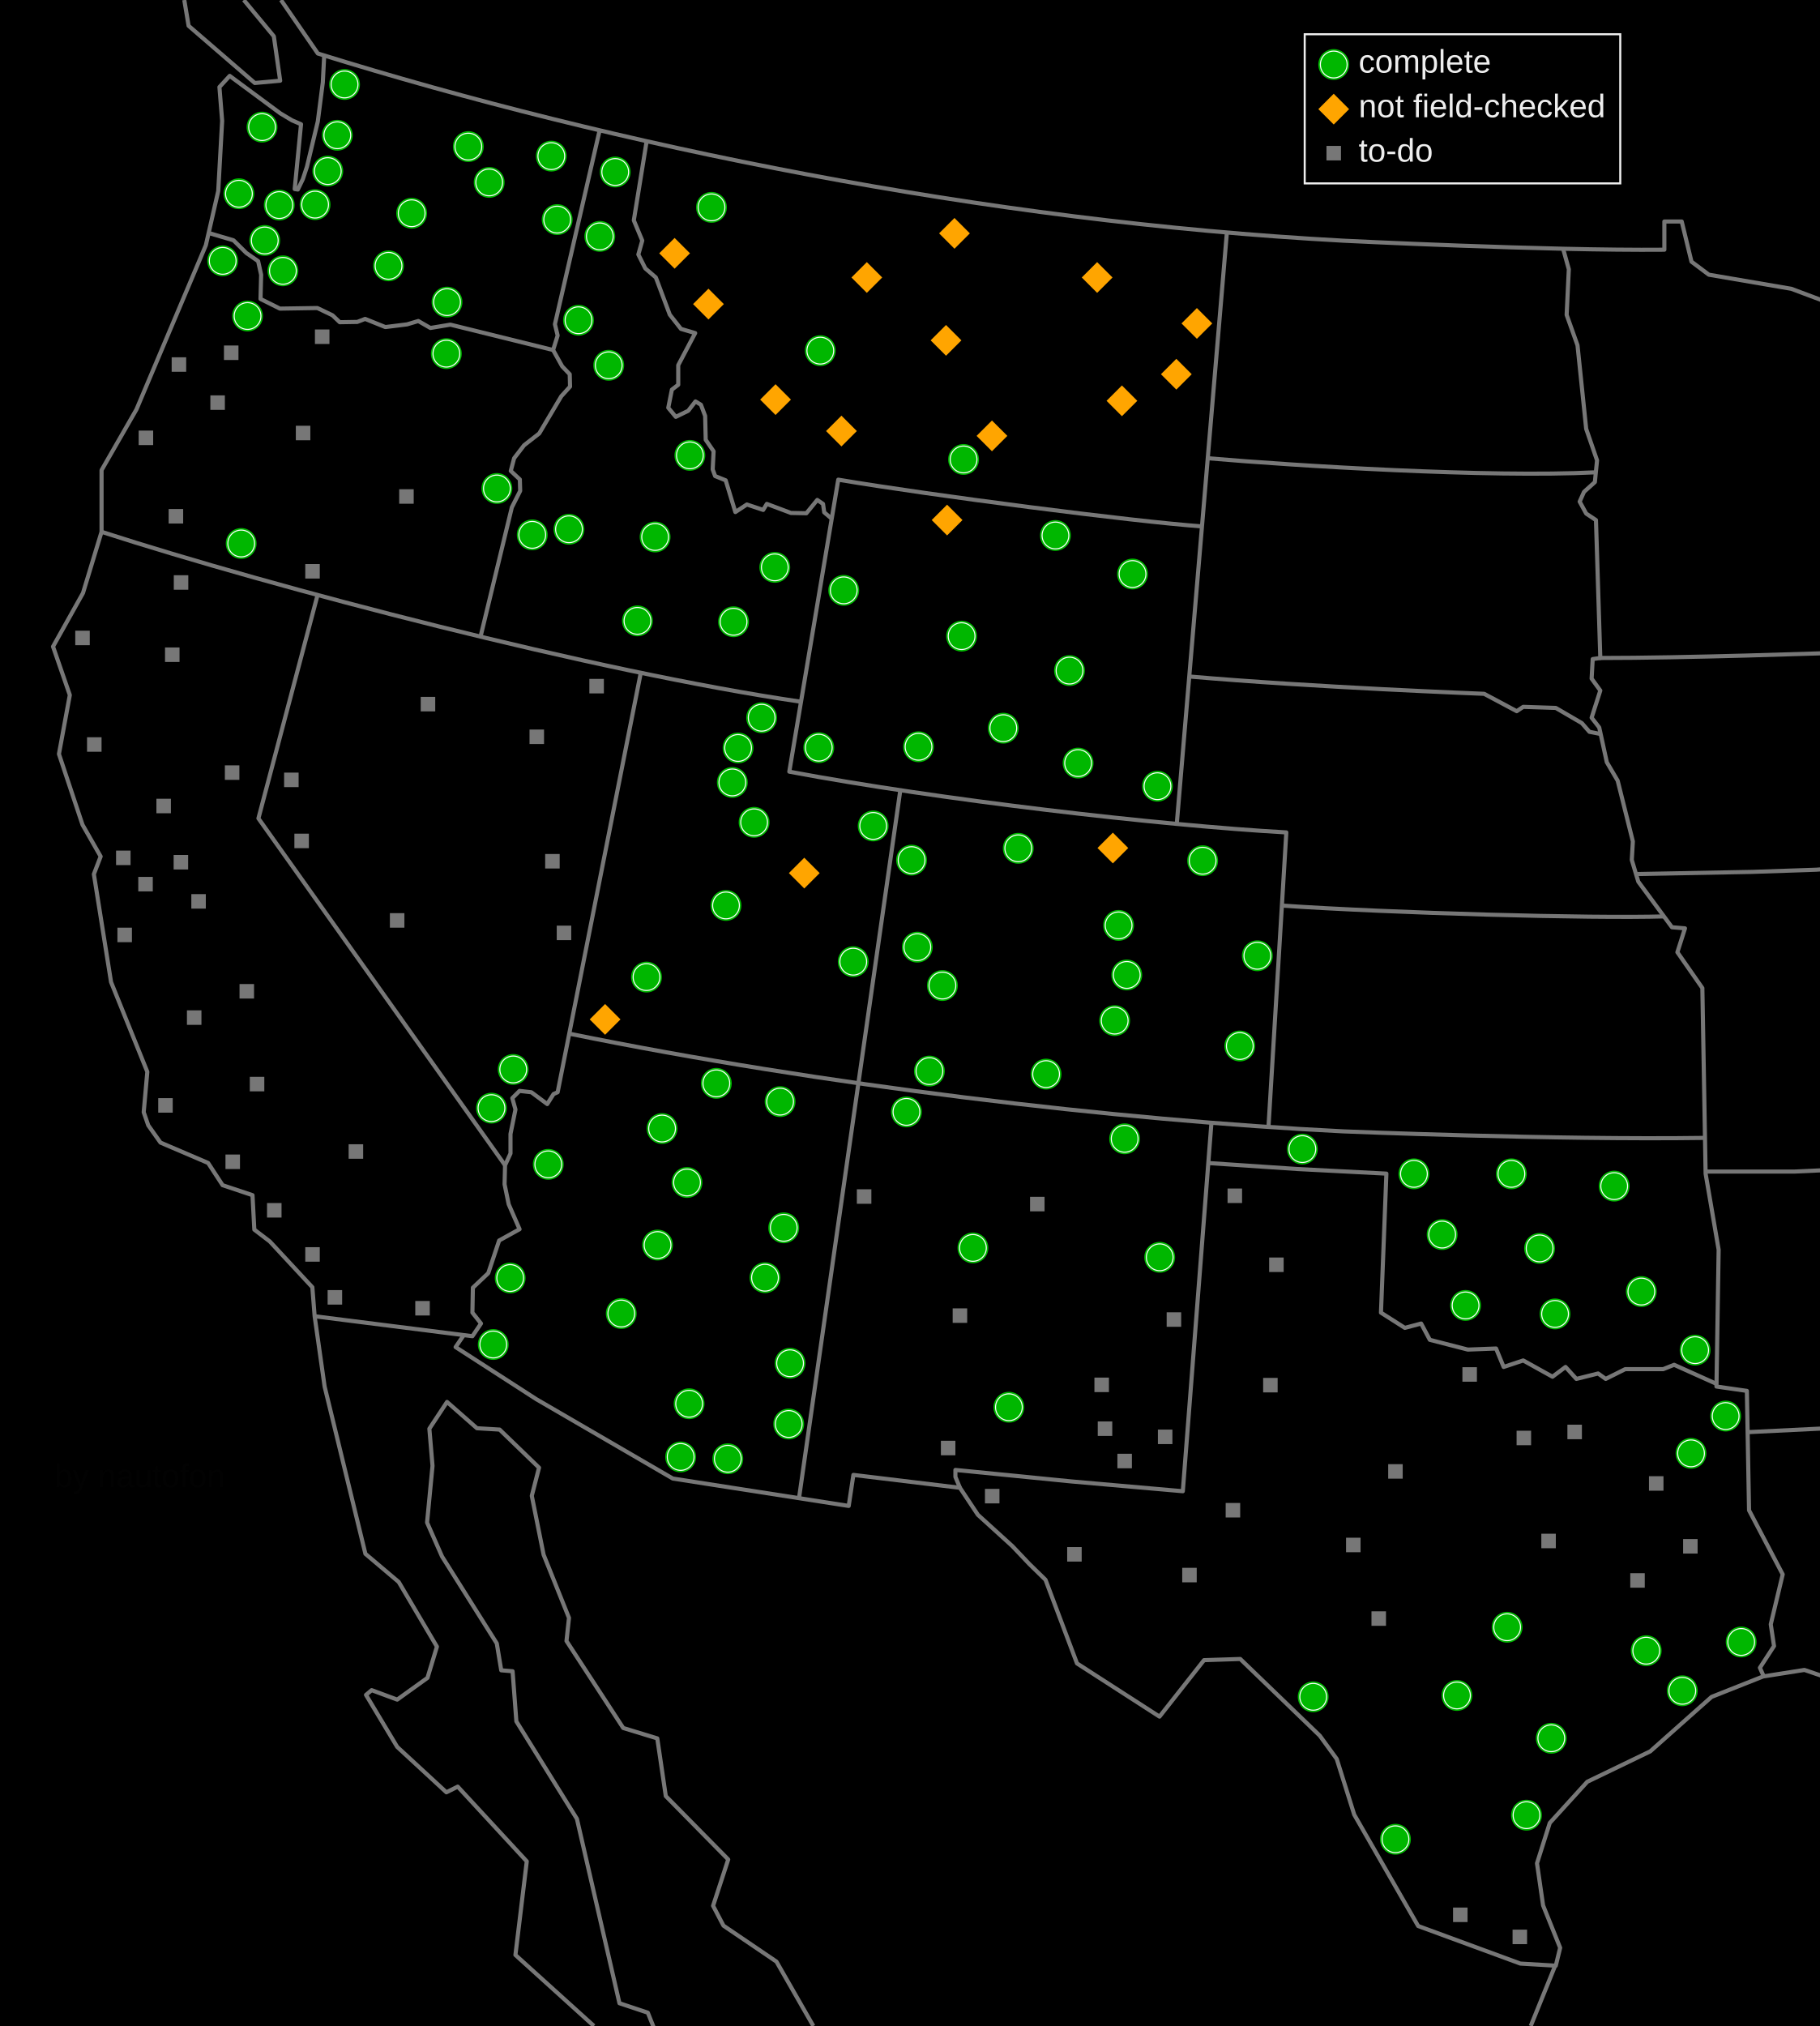
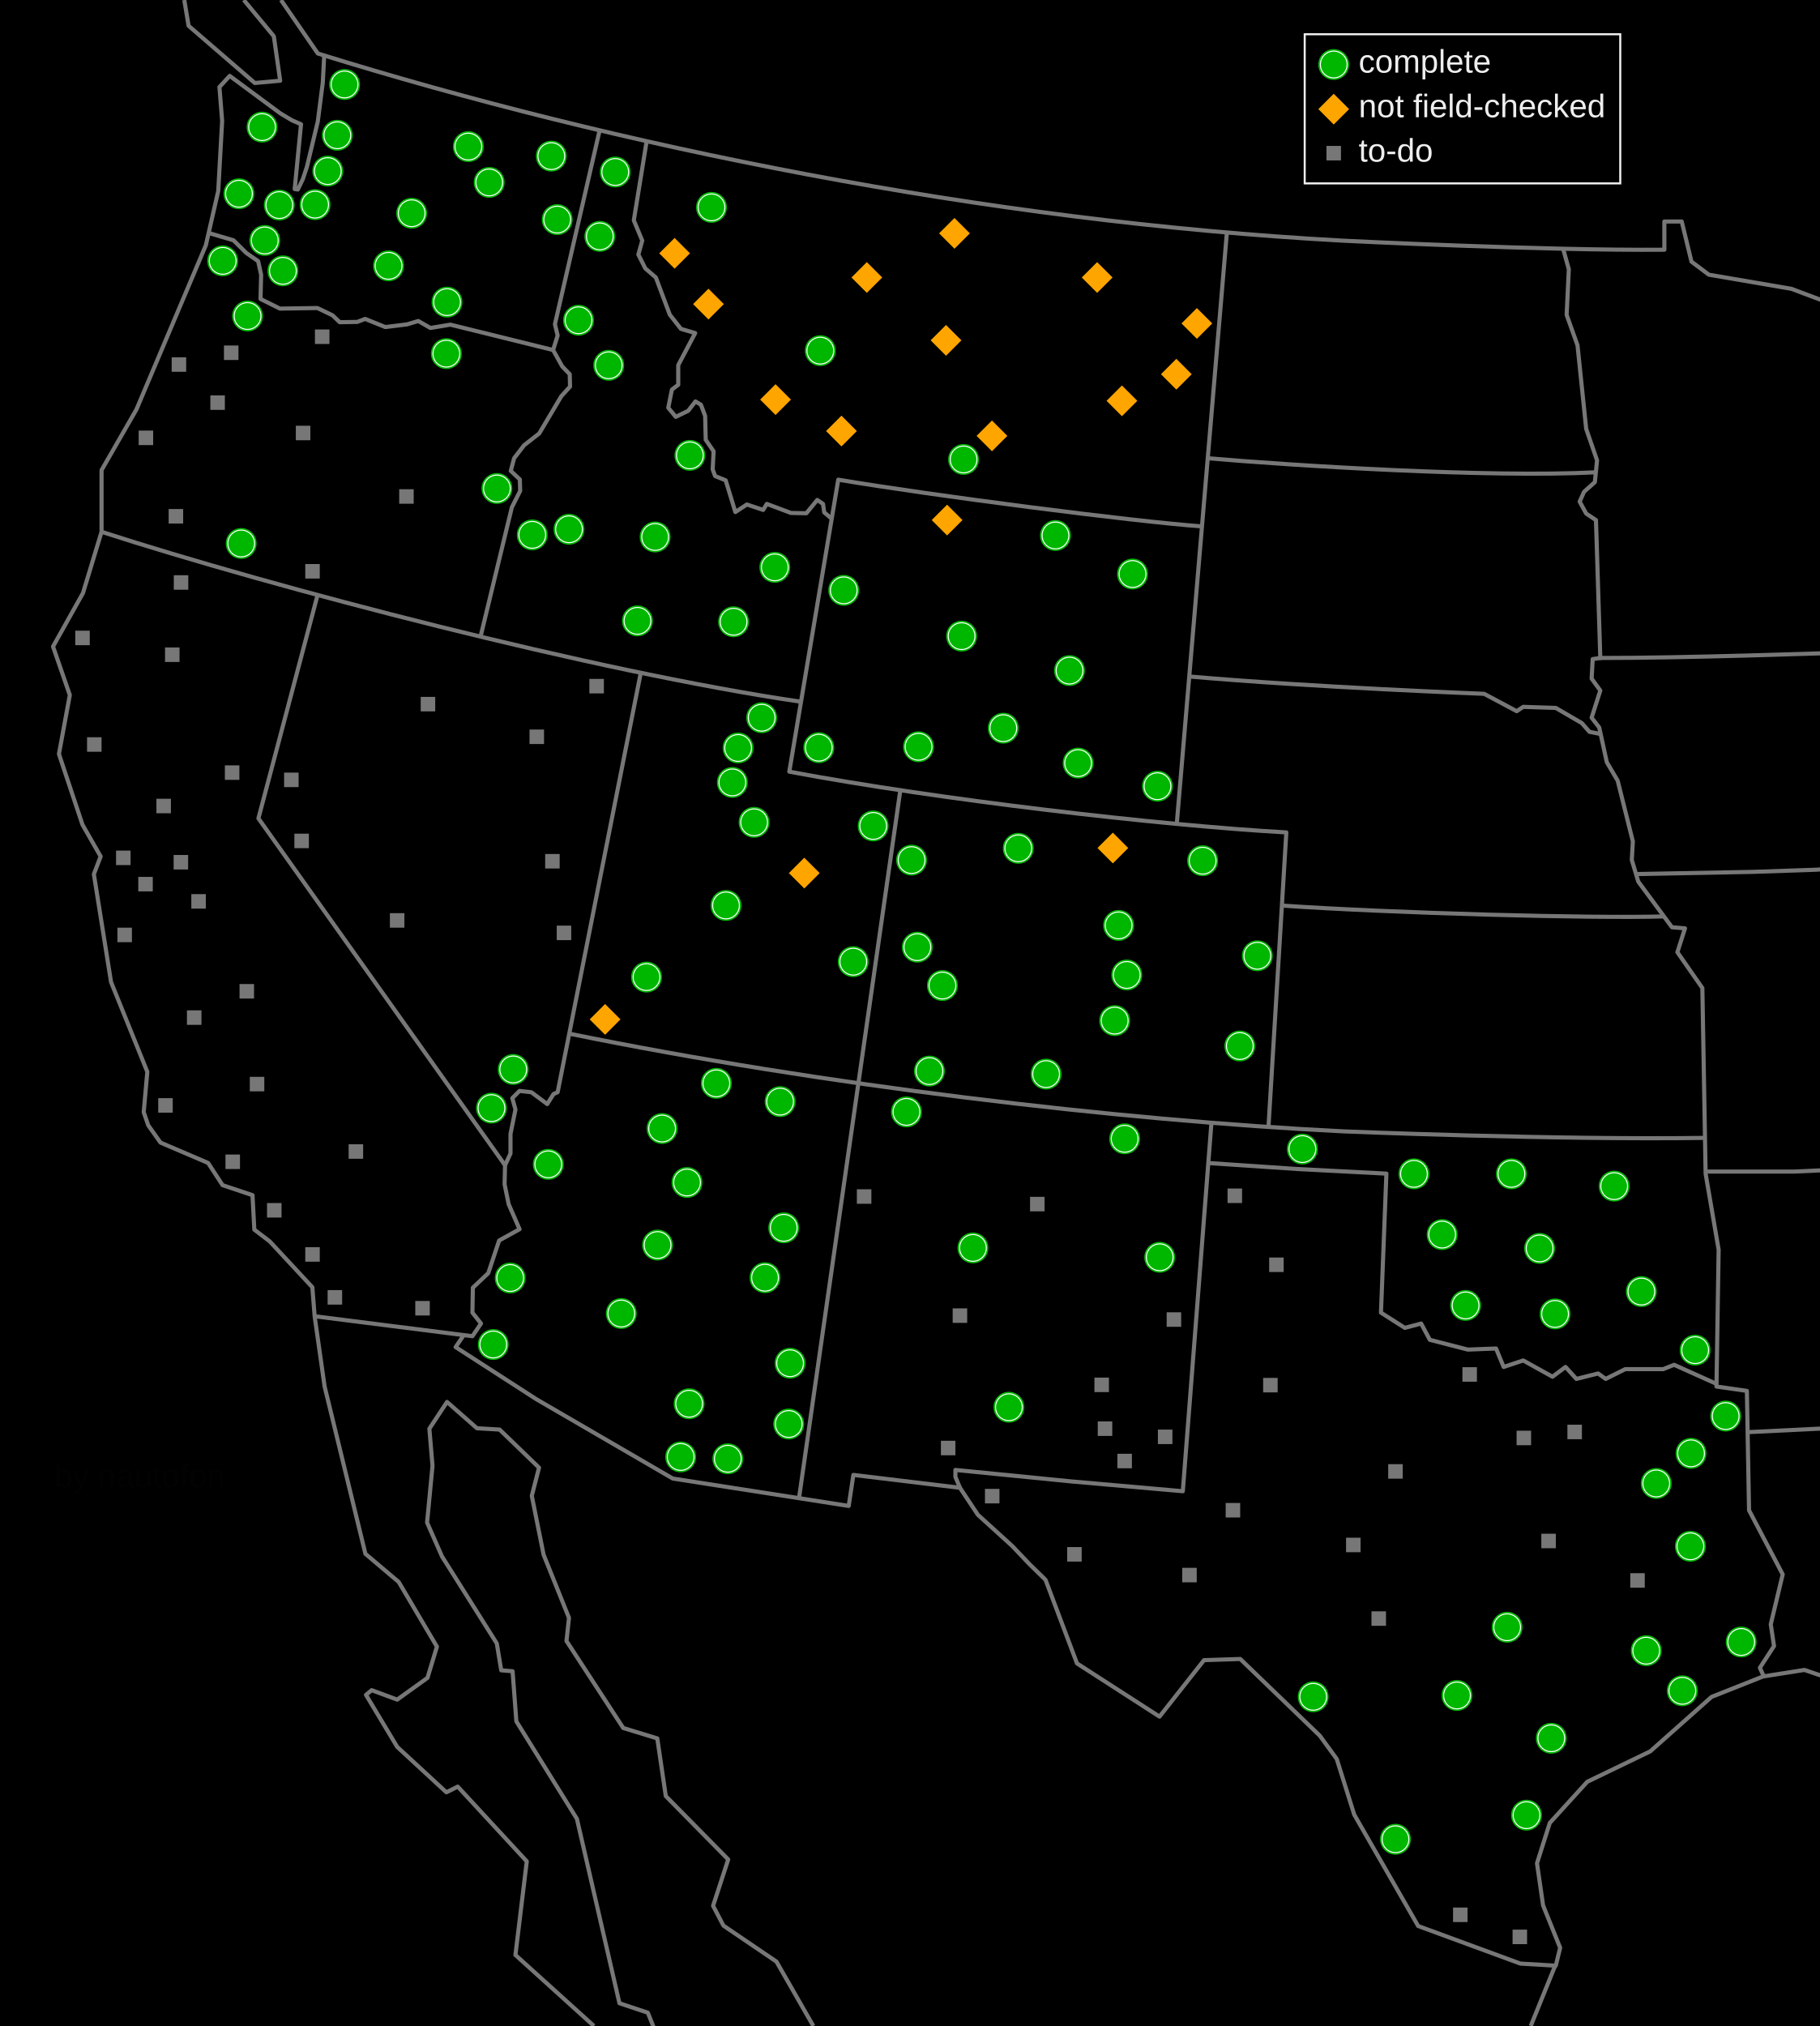
<svg xmlns="http://www.w3.org/2000/svg" xmlns:xlink="http://www.w3.org/1999/xlink" version="1.1" x="0px" y="0px" width="501.68px" height="558.55px" viewBox="0 0 501.68 558.55" xml:space="preserve">
  <symbol id="all" viewBox="-4.25 -4.25 8.5 8.5">
    <path style="fill:#00B700;" d="M4.25,0c0-2.35-1.9-4.25-4.25-4.25c-2.35,0-4.25,1.9-4.25,4.25S-2.35,4.25,0,4.25C2.35,4.25,4.25,2.35,4.25,0z" />
    <path style="fill:none;stroke:#FFFFFF;stroke-width:0.283;stroke-miterlimit:10;" d="M3.69,0c0-2.04-1.65-3.69-3.69-3.69S-3.68-2.04-3.68,0S-2.04,3.69,0,3.69S3.69,2.04,3.69,0z" />
  </symbol>
  <symbol id="cleanup" viewBox="-4.25 -4.25 8.5 8.5">
    <rect x="-3" y="-3" width="6" height="6" transform="rotate(45)" style="fill:orange" />
  </symbol>
  <symbol id="open" viewBox="-4.25 -4.25 8.5 8.5">
    <rect x="-2" y="-2" width="4" height="4" style="fill:#777" />
  </symbol>
  <symbol id="TODO" viewBox="-4.25 -4.25 8.5 8.5">
    <rect x="-2" y="-2" width="4" height="4" style="fill:red" />
  </symbol>
  <g id="map">
    <rect width="597.74" height="558.55" />
    <text id="made_by_nautofon" transform="matrix(1 0 0 1 15.00 410.00)" style="font-family:'ArialMT','Arial',sans-serif;fill:#020202;font-size:9px;">by nautofon</text>
    <path style="fill:none;stroke:#777777;stroke-width:1.134;stroke-linejoin:round;stroke-miterlimit:10;" d="M77.47,0l10.16,14.75c81.55,25.39,184,46.31,282.83,51.61 0 0 55.799 2.787 88.427 2.487v-7.783h4.789l2.694 11.076 4.789 3.592 22.75 3.891 14.368 5.388 10.178-2.993 17.362 4.49-13.47 7.184-18.858 18.559 0.299 2.395" />
    <line style="fill:none;stroke:#777777;stroke-width:1.134;stroke-linejoin:round;stroke-miterlimit:10;" x1="338.27" y1="64.1" x2="324.45" y2="227.16" />
    <polyline style="fill:none;stroke:#777777;stroke-width:1.134;stroke-linejoin:round;stroke-miterlimit:10;" points="87.56,164.04 71.25,225.62 139.25,321.25" />
    <polyline style="fill:none;stroke:#777777;stroke-width:1.134;stroke-linejoin:round;stroke-miterlimit:10;" points="176.67,185.49 153.75,301.12 152.62,301.62 150.88,304.38 146.5,301.12 143.25,300.75 141.25,302.75 142.12,305.88 140.75,312.62 140.75,318 139.25,321.25 139.12,326.5 140.25,332 143.25,338.88 137.62,342 134.62,351 130.38,355 130.25,361.88 132.62,364.88 130.25,368.38 86.75,362.88" />
    <polyline style="fill:none;stroke:#777777;stroke-width:1.134;stroke-linejoin:round;stroke-miterlimit:10;" points="50.81,0 52,7.12 70.25,22.88 77.25,22.25 75.5,10 67.22,0" />
    <path style="fill:none;stroke:#777777;stroke-width:1.134;stroke-linejoin:round;stroke-miterlimit:10;" d="m89.39 15.3-0.39 7.45-1.38 10.75-3 12.5-1.12 3.38-1.38 2.87-0.87-0.13 1.75-17.87-2.5-1.08-3.21-1.92-13.96-10.33-2.83 3.08 0.75 9.33-1.08 19.34-3.42 14.95-19.13 45.26-9.62 16.74v17l-5.12 16.88-8.26 14.75 4.63 13.37-3 16.26 6.5 19.5 5 8.74-1.87 4.88 4.74 29.75 10 24.75-1 11.12 1.26 3.63 3.37 4.75 13.13 5.62 4 6.13 8.24 2.75 0.5 9.5 4.26 3.25 11.74 12.63 0.63 8 2.75 19.37 11.25 46.13 9.177 7.754 10.54 17.833-2.607 8.605-8.344 5.997-7.04-2.607-1.565 1.304 8.605 14.341 13.559 12.516 3.129-1.565 19.035 20.599-3.129 25.814 21.642 19.574" />
    <path style="fill:none;stroke:#777777;stroke-width:1.134;stroke-linejoin:round;stroke-miterlimit:10;" d="m180.18 558.79-1.565-3.911-7.822-2.607-11.734-50.846-16.688-26.857-1.043-13.82-3.129-0.261-1.228-7.413-15.09-23.953-4.13-9.37 1.5-15.63-0.87-10.24 4.87-7.38 8.25 7.25 6.25 0.37 10.87 10.5-2 7.76 3.26 16.24 6.997 17.413-0.687 6.37 15.645 23.989 9.387 2.868 2.347 15.906 17.21 17.47-4.172 12.777 2.868 5.476 14.602 9.909 10.169 17.749" />
    <path style="fill:none;stroke:#777777;stroke-width:1.134;stroke-linejoin:round;stroke-miterlimit:10;" d="m127.87 368.07-2.25 3.31 22.26 14.37 37.62 21.87 48.5 7.55 1.29-8.55 29.38 3.55 4.95 7.45 9.5 8.63 4.68 4.93 4.464 4.358 8.681 23.049 22.75 14.668 12.273-15.566 9.989-0.323 21.93 21.149 4.666 6.405 4.83 15.362 17.624 30.7 28.183 10.36 9.765 0.577 1.202-4.926-4.701-11.674-1.683-11.626 3.523-11.123 10.338-11.353 17.362-8.382 16.902-15.012 14.229-5.642 11.375-1.796 13.171 4.49 14.967-3.592 14.368 10.477 12.872-0.299 6.585-4.191 6.885 2.395 2.694-2.993-3.891-3.592-0.299-8.082-2.993-5.388 6.885-4.191 13.47-2.395 15.53 0.898" />
    <line style="fill:none;stroke:#777777;stroke-width:1.134;stroke-linejoin:round;stroke-miterlimit:10;" x1="248.23" y1="217.87" x2="220.3" y2="413.04" />
    <path style="fill:none;stroke:#777777;stroke-width:1.134;stroke-linejoin:round;stroke-miterlimit:10;" d="M28,146.62c47.23,15.27,136.03,38.56,192.86,46.85" />
    <path style="fill:none;stroke:#777777;stroke-width:1.134;stroke-linejoin:round;stroke-miterlimit:10;" d="M156.95 284.97c69.54 14.18 151.01 23.87 213.51 26.94 0 0 58.194 2.396 99.503 1.797" />
    <path style="fill:none;stroke:#777777;stroke-width:1.134;stroke-linejoin:round;stroke-miterlimit:10;" d="M331.36,145.12c-18.79-1.34-74.68-8.56-100.24-12.88l-13.5,80.5c41,7.71,102.37,14.82,137.04,16.75l-4.92,81.2" />
    <polyline style="fill:none;stroke:#777777;stroke-width:1.134;stroke-linejoin:round;stroke-miterlimit:10;" points="334.01,309.54 326.12,411.12 295.42,408.42 263.42,405.25 263.42,407.17 264.67,410.17" />
    <path style="fill:none;stroke:#777777;stroke-width:1.134;stroke-linejoin:round;stroke-miterlimit:10;" d="m333.16 320.64 24.461 1.643 24.63 1.276-1.497 38.332 6.585 4.191 4.49-1.197 2.395 4.49 10.477 2.694 7.783-0.299 2.095 5.089 5.388-1.796 8.082 4.49 3.592-2.694 2.993 3.293 5.987-1.497 2.095 1.497 5.388-2.694h10.477l2.993-1.197 11.974 5.388" />
    <path style="fill:none;stroke:#777777;stroke-width:1.134;stroke-linejoin:round;stroke-miterlimit:10;" d="m353.22 249.65c31.131 2.095 85.611 3.592 105.67 2.993" />
    <path style="fill:none;stroke:#777777;stroke-width:1.134;stroke-linejoin:round;stroke-miterlimit:10;" d="m327.78 186.49c34.125 2.993 81.42 4.789 81.42 4.789l8.98 4.789 1.796-1.197 8.98 0.299 7.184 4.191 2.095 2.395 2.993 0.599" />
    <path style="fill:none;stroke:#777777;stroke-width:1.134;stroke-linejoin:round;stroke-miterlimit:10;" d="m332.87 126.32c24.246 2.095 77.529 5.388 107.16 3.891" />
    <polyline style="fill:none;stroke:#777777;stroke-width:1.134;stroke-linejoin:round;stroke-miterlimit:10;" points="165.33,35.93 153,89.38 153.75,92.5 152.5,96.5 155,101 157.08,103.17 157.17,106.58 154.75,109.25 148.67,119.5 144.5,122.75 141.75,126.33 140.83,129.83 143.33,132.17 143.42,135.33 141.12,139.88 132.49,175.53" />
    <polyline style="fill:none;stroke:#777777;stroke-width:1.134;stroke-linejoin:round;stroke-miterlimit:10;" points="178.29,38.93 174.75,60.75 177.08,66.33 176,70.17 177.92,74 180.83,76.5 184.67,86.75 187.75,90.67 191.67,91.83 187,100.67 187,106.08 185.25,107.42 184.25,112.42 186.33,114.92 189.75,113.25 191.75,110.67 193.25,111.58 194.42,114.67 194.58,121.25 196.75,124.42 196.5,129.42 197.17,131.25 200.08,132.42 202.75,141.17 205.92,139.08 210.42,140.58 211.42,138.92 218.08,141.42 222.33,141.5 225.33,137.83 226.92,138.92 227.25,141.25 229.32,143.01" />
    <polyline style="fill:none;stroke:#777777;stroke-width:1.134;stroke-linejoin:round;stroke-miterlimit:10;" points="57.53,64.23 64.38,66.25 67.92,69.75 71.17,72 72,75.75 71.83,82.42 77.17,85.08 87.5,84.92 91.67,86.92 93.67,88.83 98.5,88.75 100.67,87.92 106.25,90.17 112.25,89.42 115.33,88.5 118.67,90.42 124.17,89.5 152.5,96.5" />
    <path style="fill:none;stroke:#777777;stroke-width:1.134;stroke-linejoin:round;stroke-miterlimit:10;" d="m431.05 68.847 1.497 5.388-0.599 12.572 2.993 8.382 2.395 23.049 2.993 8.681-0.599 5.987-2.993 2.694-1.197 2.694 1.796 3.293 2.694 1.796 1.197 38.016-2.095 0.299-0.299 5.388 2.395 3.293-2.395 7.484 2.095 2.694 2.095 9.579 2.993 5.089 4.191 16.763-0.299 5.089 1.796 5.987 9.28 12.572 3.592 0.299-2.095 6.585 6.885 9.878 0.898 51.187 3.592 20.954-0.599 37.717 8.382 1.197 0.599 32.927 9.28 17.661-3.293 13.77 0.898 5.987-3.891 5.987 1.197 2.694" />
    <path style="fill:none;stroke:#777777;stroke-width:1.134;stroke-linejoin:round;stroke-miterlimit:10;" d="m440.93 181.4c24.246 0 58.371-1.197 76.93-1.796" />
    <path style="fill:none;stroke:#777777;stroke-width:1.134;stroke-linejoin:round;stroke-miterlimit:10;" d="m451.1 240.97 32.029-0.599 17.661-0.599 12.273-0.898 5.089 4.789" />
    <path style="fill:none;stroke:#777777;stroke-width:1.134;stroke-linejoin:round;stroke-miterlimit:10;" d="m470.56 322.99h24.246l32.329-1.497 17.062 0.299 1.796 2.694-4.789 5.987 10.776-0.299" />
    <path style="fill:none;stroke:#777777;stroke-width:1.134;stroke-linejoin:round;stroke-miterlimit:10;" d="m481.94 394.83 48.792-2.395" />
    <path style="fill:none;stroke:#777777;stroke-width:1.134;stroke-linejoin:round;stroke-miterlimit:10;" d="m428.87 541.7-6.822 16.841" />
  </g>
  <g id="legend" transform="translate(55)">
    <rect x="304.73" y="9.44" style="stroke:#EEEEEE;stroke-width:0.567;stroke-miterlimit:10;" width="87" height="41.12" />
    <text transform="matrix(1 0 0 1 319.5923 44.5608)" style="fill:#EEEEEE; font-family:'ArialMT','Arial',sans-serif; font-size:9px;">to-do</text>
    <use xlink:href="#open" width="8.5" height="8.5" id="legend-unkown_1_" x="-4.25" y="-4.25" transform="matrix(1 0 0 -1 312.729 42.2266)" style="overflow:visible;" />
    <text transform="matrix(1 0 0 1 319.5923 32.3207)" style="fill:#EEEEEE; font-family:'ArialMT','Arial',sans-serif; font-size:9px;">not field-checked</text>
    <use xlink:href="#cleanup" width="8.5" height="8.5" id="legend-some_1_" x="-4.25" y="-4.25" transform="matrix(1 0 0 -1 312.729 30.0874)" style="overflow:visible;" />
    <text transform="matrix(1 0 0 1 319.5933 20.0199)" style="fill:#EEEEEE; font-family:'ArialMT','Arial',sans-serif; font-size:9px;">complete</text>
    <use xlink:href="#all" width="8.5" height="8.5" id="legend-all_1_" x="-4.25" y="-4.25" transform="matrix(1 0 0 -1 312.729 17.7852)" style="overflow:visible;" />
  </g>
  <g id="data">
    <g id="AZ">
      <use xlink:href="#all" width="8.5" height="8.5" id="camp_verde" x="-4.25" y="-4.25" transform="matrix(1 0 0 -1 181.292 343.25)" style="overflow:visible;" />
      <use xlink:href="#all" width="8.5" height="8.5" id="clifton" x="-4.25" y="-4.25" transform="matrix(1 0 0 -1 217.8335 375.834)" style="overflow:visible;" />
      <use xlink:href="#all" width="8.5" height="8.5" id="ehrenberg" x="-4.25" y="-4.25" transform="matrix(1 0 0 -1 140.6665 352.334)" style="overflow:visible;" />
      <use xlink:href="#all" width="8.5" height="8.5" id="flagstaff" x="-4.25" y="-4.25" transform="matrix(1 0 0 -1 189.417 326)" style="overflow:visible;" />
      <use xlink:href="#all" width="8.5" height="8.5" id="g_canyon_vlg" x="-4.25" y="-4.25" transform="matrix(1 0 0 -1 182.542 311.125)" style="overflow:visible;" />
      <use xlink:href="#all" width="8.5" height="8.5" id="holbrook" x="-4.25" y="-4.25" transform="matrix(1 0 0 -1 216.084 338.5)" style="overflow:visible;" />
      <use xlink:href="#all" width="8.5" height="8.5" id="kayenta" x="-4.25" y="-4.25" transform="matrix(1 0 0 -1 215.0835 303.708)" style="overflow:visible;" />
      <use xlink:href="#all" width="8.5" height="8.5" id="kingman" x="-4.25" y="-4.25" transform="matrix(1 0 0 -1 151.167 321)" style="overflow:visible;" />
      <use xlink:href="#all" width="8.5" height="8.5" id="nogales" x="-4.25" y="-4.25" transform="matrix(1 0 0 -1 187.6665 401.667)" style="overflow:visible;" />
      <use xlink:href="#all" width="8.5" height="8.5" id="page" x="-4.25" y="-4.25" transform="matrix(1 0 0 -1 197.5005 298.667)" style="overflow:visible;" />
      <use xlink:href="#all" width="8.5" height="8.5" id="phoenix" x="-4.25" y="-4.25" transform="matrix(1 0 0 -1 171.292 362.125)" style="overflow:visible;" />
      <use xlink:href="#all" width="8.5" height="8.5" id="san_simon" x="-4.25" y="-4.25" transform="matrix(1 0 0 -1 217.4585 392.583)" style="overflow:visible;" />
      <use xlink:href="#all" width="8.5" height="8.5" id="show_low" x="-4.25" y="-4.25" transform="matrix(1 0 0 -1 210.917 352.25)" style="overflow:visible;" />
      <use xlink:href="#all" width="8.5" height="8.5" id="sierra_vista" x="-4.25" y="-4.25" transform="matrix(1 0 0 -1 200.6665 402.167)" style="overflow:visible;" />
      <use xlink:href="#all" width="8.5" height="8.5" id="tucson" x="-4.25" y="-4.25" transform="matrix(1 0 0 -1 190 387)" style="overflow:visible;" />
      <use xlink:href="#all" width="8.5" height="8.5" id="yuma" x="-4.25" y="-4.25" transform="matrix(1 0 0 -1 136 370.667)" style="overflow:visible;" />
    </g>
    <g id="CA">
      <use xlink:href="#open" width="8.5" height="8.5" id="bakersfield" x="-4.25" y="-4.25" transform="matrix(1 0 0 -1 70.875 298.874)" style="overflow:visible;" />
      <use xlink:href="#open" width="8.5" height="8.5" id="barstow" x="-4.25" y="-4.25" transform="matrix(1 0 0 -1 98.125 317.458)" style="overflow:visible;" />
      <use xlink:href="#open" width="8.5" height="8.5" id="carlsbad" x="-4.25" y="-4.25" transform="matrix(1 0 0 -1 86.1655 345.834)" style="overflow:visible;" />
      <use xlink:href="#open" width="8.5" height="8.5" id="el_centro" x="-4.25" y="-4.25" transform="matrix(1 0 0 -1 116.499 360.668)" style="overflow:visible;" />
      <use xlink:href="#open" width="8.5" height="8.5" id="eureka" x="-4.25" y="-4.25" transform="matrix(1 0 0 -1 22.7495 175.875)" style="overflow:visible;" />
      <use xlink:href="#open" width="8.5" height="8.5" id="fresno" x="-4.25" y="-4.25" transform="matrix(1 0 0 -1 68.042 273.2905)" style="overflow:visible;" />
      <use xlink:href="#open" width="8.5" height="8.5" id="hilt" x="-4.25" y="-4.25" transform="matrix(1 0 0 -1 49.9165 160.5835)" style="overflow:visible;" />
      <use xlink:href="#open" width="8.5" height="8.5" id="huron" x="-4.25" y="-4.25" transform="matrix(1 0 0 -1 53.542 280.5405)" style="overflow:visible;" />
      <use xlink:href="#open" width="8.5" height="8.5" id="los_angeles" x="-4.25" y="-4.25" transform="matrix(1 0 0 -1 75.6235 333.668)" style="overflow:visible;" />
      <use xlink:href="#open" width="8.5" height="8.5" id="oakdale" x="-4.25" y="-4.25" transform="matrix(1 0 0 -1 54.7495 248.5)" style="overflow:visible;" />
      <use xlink:href="#open" width="8.5" height="8.5" id="oakland" x="-4.25" y="-4.25" transform="matrix(1 0 0 -1 40.1245 243.75)" style="overflow:visible;" />
      <use xlink:href="#open" width="8.5" height="8.5" id="oxnard" x="-4.25" y="-4.25" transform="matrix(1 0 0 -1 64.1675 320.292)" style="overflow:visible;" />
      <use xlink:href="#open" width="8.5" height="8.5" id="redding" x="-4.25" y="-4.25" transform="matrix(1 0 0 -1 47.4995 180.5)" style="overflow:visible;" />
      <use xlink:href="#open" width="8.5" height="8.5" id="sacramento" x="-4.25" y="-4.25" transform="matrix(1 0 0 -1 45.124 222.2095)" style="overflow:visible;" />
      <use xlink:href="#open" width="8.5" height="8.5" id="san_diego" x="-4.25" y="-4.25" transform="matrix(1 0 0 -1 92.3325 357.668)" style="overflow:visible;" />
      <use xlink:href="#open" width="8.5" height="8.5" id="san_francisc" x="-4.25" y="-4.25" transform="matrix(1 0 0 -1 33.9995 236.5)" style="overflow:visible;" />
      <use xlink:href="#open" width="8.5" height="8.5" id="santa_cruz" x="-4.25" y="-4.25" transform="matrix(1 0 0 -1 34.3745 257.75)" style="overflow:visible;" />
      <use xlink:href="#open" width="8.5" height="8.5" id="santa_maria" x="-4.25" y="-4.25" transform="matrix(1 0 0 -1 45.6245 304.75)" style="overflow:visible;" />
      <use xlink:href="#open" width="8.5" height="8.5" id="stockton" x="-4.25" y="-4.25" transform="matrix(1 0 0 -1 49.874 237.7095)" style="overflow:visible;" />
      <use xlink:href="#open" width="8.5" height="8.5" id="truckee" x="-4.25" y="-4.25" transform="matrix(1 0 0 -1 63.9995 213)" style="overflow:visible;" />
      <use xlink:href="#open" width="8.5" height="8.5" id="ukiah" x="-4.25" y="-4.25" transform="matrix(1 0 0 -1 25.9995 205.25)" style="overflow:visible;" />
    </g>
    <g id="CO">
      <use xlink:href="#all" width="8.5" height="8.5" id="alamosa" x="-4.25" y="-4.25" transform="matrix(1 0 0 -1 288.4165 296.1221)" style="overflow:visible;" />
      <use xlink:href="#all" width="8.5" height="8.5" id="burlington" x="-4.25" y="-4.25" transform="matrix(1 0 0 -1 346.667 263.4971)" style="overflow:visible;" />
      <use xlink:href="#all" width="8.5" height="8.5" id="colorado_spr" x="-4.25" y="-4.25" transform="matrix(1 0 0 -1 310.6665 268.7886)" style="overflow:visible;" />
      <use xlink:href="#all" width="8.5" height="8.5" id="denver" x="-4.25" y="-4.25" transform="matrix(1 0 0 -1 308.4165 255.1221)" style="overflow:visible;" />
      <use xlink:href="#all" width="8.5" height="8.5" id="durango" x="-4.25" y="-4.25" transform="matrix(1 0 0 -1 256.25 295.2886)" style="overflow:visible;" />
      <use xlink:href="#cleanup" width="8.5" height="8.5" id="fort_collins" x="-4.25" y="-4.25" transform="matrix(1 0 0 -1 306.833 233.7886)" style="overflow:visible;" />
      <use xlink:href="#all" width="8.5" height="8.5" id="grand_juncti" x="-4.25" y="-4.25" transform="matrix(1 0 0 -1 252.916 261.1221)" style="overflow:visible;" />
      <use xlink:href="#all" width="8.5" height="8.5" id="lamar" x="-4.25" y="-4.25" transform="matrix(1 0 0 -1 341.833 288.3721)" style="overflow:visible;" />
      <use xlink:href="#all" width="8.5" height="8.5" id="montrose" x="-4.25" y="-4.25" transform="matrix(1 0 0 -1 259.833 271.7051)" style="overflow:visible;" />
      <use xlink:href="#all" width="8.5" height="8.5" id="pueblo" x="-4.25" y="-4.25" transform="matrix(1 0 0 -1 307.333 281.3721)" style="overflow:visible;" />
      <use xlink:href="#all" width="8.5" height="8.5" id="rangely" x="-4.25" y="-4.25" transform="matrix(1 0 0 -1 251.333 237.1221)" style="overflow:visible;" />
      <use xlink:href="#all" width="8.5" height="8.5" id="steamboat_sp" x="-4.25" y="-4.25" transform="matrix(1 0 0 -1 280.7495 233.8721)" style="overflow:visible;" />
      <use xlink:href="#all" width="8.5" height="8.5" id="sterling" x="-4.25" y="-4.25" transform="matrix(1 0 0 -1 331.583 237.2886)" style="overflow:visible;" />
    </g>
    <g id="ID">
      <use xlink:href="#all" width="8.5" height="8.5" id="boise" x="-4.25" y="-4.25" transform="matrix(1 0 0 -1 156.8745 145.9141)" style="overflow:visible;" />
      <use xlink:href="#all" width="8.5" height="8.5" id="coeur_dalene" x="-4.25" y="-4.25" transform="matrix(1 0 0 -1 165.3745 65.1641)" style="overflow:visible;" />
      <use xlink:href="#all" width="8.5" height="8.5" id="grangeville" x="-4.25" y="-4.25" transform="matrix(1 0 0 -1 167.833 100.7056)" style="overflow:visible;" />
      <use xlink:href="#all" width="8.5" height="8.5" id="idaho_falls" x="-4.25" y="-4.25" transform="matrix(1 0 0 -1 213.6245 156.4141)" style="overflow:visible;" />
      <use xlink:href="#all" width="8.5" height="8.5" id="ketchum" x="-4.25" y="-4.25" transform="matrix(1 0 0 -1 180.6245 148.0391)" style="overflow:visible;" />
      <use xlink:href="#all" width="8.5" height="8.5" id="lewiston" x="-4.25" y="-4.25" transform="matrix(1 0 0 -1 159.4995 88.2891)" style="overflow:visible;" />
      <use xlink:href="#all" width="8.5" height="8.5" id="nampa" x="-4.25" y="-4.25" transform="matrix(1 0 0 -1 146.7495 147.4556)" style="overflow:visible;" />
      <use xlink:href="#all" width="8.5" height="8.5" id="pocatello" x="-4.25" y="-4.25" transform="matrix(1 0 0 -1 202.2495 171.4141)" style="overflow:visible;" />
      <use xlink:href="#all" width="8.5" height="8.5" id="salmon" x="-4.25" y="-4.25" transform="matrix(1 0 0 -1 190.2075 125.5391)" style="overflow:visible;" />
      <use xlink:href="#all" width="8.5" height="8.5" id="sandpoint" x="-4.25" y="-4.25" transform="matrix(1 0 0 -1 169.6245 47.4141)" style="overflow:visible;" />
      <use xlink:href="#all" width="8.5" height="8.5" id="twin_falls" x="-4.25" y="-4.25" transform="matrix(1 0 0 -1 175.7495 171.1641)" style="overflow:visible;" />
    </g>
    <g id="MT">
      <use xlink:href="#cleanup" width="8.5" height="8.5" id="billings" x="-4.25" y="-4.25" transform="matrix(1 0 0 -1 273.4985 120.168)" style="overflow:visible;" />
      <use xlink:href="#cleanup" width="8.5" height="8.5" id="bozeman" x="-4.25" y="-4.25" transform="matrix(1 0 0 -1 231.998 118.8345)" style="overflow:visible;" />
      <use xlink:href="#cleanup" width="8.5" height="8.5" id="butte" x="-4.25" y="-4.25" transform="matrix(1 0 0 -1 213.8315 110.168)" style="overflow:visible;" />
      <use xlink:href="#cleanup" width="8.5" height="8.5" id="glasgow_mt" x="-4.25" y="-4.25" transform="matrix(1 0 0 -1 302.4985 76.501)" style="overflow:visible;" />
      <use xlink:href="#cleanup" width="8.5" height="8.5" id="glendive" x="-4.25" y="-4.25" transform="matrix(1 0 0 -1 324.332 103.168)" style="overflow:visible;" />
      <use xlink:href="#cleanup" width="8.5" height="8.5" id="great_falls" x="-4.25" y="-4.25" transform="matrix(1 0 0 -1 238.9985 76.5015)" style="overflow:visible;" />
      <use xlink:href="#cleanup" width="8.5" height="8.5" id="havre" x="-4.25" y="-4.25" transform="matrix(1 0 0 -1 263.165 64.3345)" style="overflow:visible;" />
      <use xlink:href="#all" width="8.5" height="8.5" id="helena" x="-4.25" y="-4.25" transform="matrix(1 0 0 -1 226.1655 96.668)" style="overflow:visible;" />
      <use xlink:href="#all" width="8.5" height="8.5" id="kalispell" x="-4.25" y="-4.25" transform="matrix(1 0 0 -1 196.165 57.168)" style="overflow:visible;" />
      <use xlink:href="#all" width="8.5" height="8.5" id="laurel" x="-4.25" y="-4.25" transform="matrix(1 0 0 -1 265.665 126.6675)" style="overflow:visible;" />
      <use xlink:href="#cleanup" width="8.5" height="8.5" id="lewistown" x="-4.25" y="-4.25" transform="matrix(1 0 0 -1 260.832 93.835)" style="overflow:visible;" />
      <use xlink:href="#cleanup" width="8.5" height="8.5" id="miles_city" x="-4.25" y="-4.25" transform="matrix(1 0 0 -1 309.332 110.502)" style="overflow:visible;" />
      <use xlink:href="#cleanup" width="8.5" height="8.5" id="missoula" x="-4.25" y="-4.25" transform="matrix(1 0 0 -1 195.332 83.8345)" style="overflow:visible;" />
      <use xlink:href="#cleanup" width="8.5" height="8.5" id="sidney" x="-4.25" y="-4.25" transform="matrix(1 0 0 -1 329.998 89.1675)" style="overflow:visible;" />
      <use xlink:href="#cleanup" width="8.5" height="8.5" id="thompson_f" x="-4.25" y="-4.25" transform="matrix(1 0 0 -1 185.9985 69.8345)" style="overflow:visible;" />
    </g>
    <g id="NM">
      <use xlink:href="#all" width="8.5" height="8.5" id="alamogordo" x="-4.25" y="-4.25" transform="matrix(1 0 0 -1 278.1665 387.9561)" style="overflow:visible;" />
      <use xlink:href="#all" width="8.5" height="8.5" id="albuquerque" x="-4.25" y="-4.25" transform="matrix(1 0 0 -1 268.25 344.0381)" style="overflow:visible;" />
      <use xlink:href="#open" width="8.5" height="8.5" id="artesia" x="-4.25" y="-4.25" transform="matrix(1 0 0 -1 304.6665 393.873)" style="overflow:visible;" />
      <use xlink:href="#open" width="8.5" height="8.5" id="carlsbad_nm" x="-4.25" y="-4.25" transform="matrix(1 0 0 -1 310.0835 402.79)" style="overflow:visible;" />
      <use xlink:href="#open" width="8.5" height="8.5" id="clovis" x="-4.25" y="-4.25" transform="matrix(1 0 0 -1 323.6665 363.7891)" style="overflow:visible;" />
      <use xlink:href="#all" width="8.5" height="8.5" id="farmington" x="-4.25" y="-4.25" transform="matrix(1 0 0 -1 249.916 306.5381)" style="overflow:visible;" />
      <use xlink:href="#open" width="8.5" height="8.5" id="gallup" x="-4.25" y="-4.25" transform="matrix(1 0 0 -1 238.2495 329.8721)" style="overflow:visible;" />
      <use xlink:href="#open" width="8.5" height="8.5" id="hobbs" x="-4.25" y="-4.25" transform="matrix(1 0 0 -1 321.25 396.123)" style="overflow:visible;" />
      <use xlink:href="#open" width="8.5" height="8.5" id="las_cruces" x="-4.25" y="-4.25" transform="matrix(1 0 0 -1 261.4165 399.2061)" style="overflow:visible;" />
      <use xlink:href="#all" width="8.5" height="8.5" id="raton" x="-4.25" y="-4.25" transform="matrix(1 0 0 -1 310.083 313.9551)" style="overflow:visible;" />
      <use xlink:href="#open" width="8.5" height="8.5" id="roswell" x="-4.25" y="-4.25" transform="matrix(1 0 0 -1 303.75 381.7891)" style="overflow:visible;" />
      <use xlink:href="#open" width="8.5" height="8.5" id="santa_fe" x="-4.25" y="-4.25" transform="matrix(1 0 0 -1 285.9995 331.9551)" style="overflow:visible;" />
      <use xlink:href="#open" width="8.5" height="8.5" id="socorro" x="-4.25" y="-4.25" transform="matrix(1 0 0 -1 264.6665 362.7051)" style="overflow:visible;" />
      <use xlink:href="#all" width="8.5" height="8.5" id="tucumcari" x="-4.25" y="-4.25" transform="matrix(1 0 0 -1 319.75 346.6221)" style="overflow:visible;" />
    </g>
    <g id="NV">
      <use xlink:href="#open" width="8.5" height="8.5" id="carson_city" x="-4.25" y="-4.25" transform="matrix(1 0 0 -1 83.165 231.833)" style="overflow:visible;" />
      <use xlink:href="#open" width="8.5" height="8.5" id="elko" x="-4.25" y="-4.25" transform="matrix(1 0 0 -1 147.9995 203.125)" style="overflow:visible;" />
      <use xlink:href="#open" width="8.5" height="8.5" id="ely" x="-4.25" y="-4.25" transform="matrix(1 0 0 -1 152.312 237.4375)" style="overflow:visible;" />
      <use xlink:href="#open" width="8.5" height="8.5" id="jackpot" x="-4.25" y="-4.25" transform="matrix(1 0 0 -1 164.4985 189.1665)" style="overflow:visible;" />
      <use xlink:href="#all" width="8.5" height="8.5" id="las_vegas" x="-4.25" y="-4.25" transform="matrix(1 0 0 -1 141.4985 294.833)" style="overflow:visible;" />
      <use xlink:href="#open" width="8.5" height="8.5" id="pioche" x="-4.25" y="-4.25" transform="matrix(1 0 0 -1 155.4995 257.1875)" style="overflow:visible;" />
      <use xlink:href="#all" width="8.5" height="8.5" id="primm" x="-4.25" y="-4.25" transform="matrix(1 0 0 -1 135.4985 305.5)" style="overflow:visible;" />
      <use xlink:href="#open" width="8.5" height="8.5" id="reno" x="-4.25" y="-4.25" transform="matrix(1 0 0 -1 80.332 215)" style="overflow:visible;" />
      <use xlink:href="#open" width="8.5" height="8.5" id="tonopah" x="-4.25" y="-4.25" transform="matrix(1 0 0 -1 109.4995 253.75)" style="overflow:visible;" />
      <use xlink:href="#open" width="8.5" height="8.5" id="winnemucca" x="-4.25" y="-4.25" transform="matrix(1 0 0 -1 117.9995 194.125)" style="overflow:visible;" />
    </g>
    <g id="OK" transform="translate(-4.25 -4.25)">
      <use xlink:href="#all" width="8.5" height="8.5" id="ardmore" transform="translate(428.75 362.24)" />
      <use xlink:href="#all" width="8.5" height="8.5" id="clinton" transform="translate(397.62 340.36)" />
      <use xlink:href="#all" width="8.5" height="8.5" id="enid" transform="translate(416.71 323.62)" />
      <use xlink:href="#all" width="8.5" height="8.5" id="guymon" transform="translate(359.08 316.79)" />
      <use xlink:href="#all" width="8.5" height="8.5" id="idabel" transform="translate(467.37 372.22)" />
      <use xlink:href="#all" width="8.5" height="8.5" id="lawton" transform="translate(404.08 359.89)" />
      <use xlink:href="#all" width="8.5" height="8.5" id="mcalester" transform="translate(452.54 356.07)" />
      <use xlink:href="#all" width="8.5" height="8.5" id="oklahoma_cit" transform="translate(424.49 344.17)" />
      <use xlink:href="#all" width="8.5" height="8.5" id="tulsa" transform="translate(445.05 327)" />
      <use xlink:href="#all" width="8.5" height="8.5" id="woodward" transform="translate(389.84 323.62)" />
    </g>
    <g id="OR">
      <use xlink:href="#all" width="8.5" height="8.5" id="astoria" x="-4.25" y="-4.25" transform="matrix(1 0 0 -1 61.3979 71.917)" style="overflow:visible;" />
      <use xlink:href="#open" width="8.5" height="8.5" id="bend" x="-4.25" y="-4.25" transform="matrix(1 0 0 -1 83.5645 119.375)" style="overflow:visible;" />
      <use xlink:href="#open" width="8.5" height="8.5" id="burns" x="-4.25" y="-4.25" transform="matrix(1 0 0 -1 112.0645 136.875)" style="overflow:visible;" />
      <use xlink:href="#open" width="8.5" height="8.5" id="coos_bay" x="-4.25" y="-4.25" transform="matrix(1 0 0 -1 40.231 120.708)" style="overflow:visible;" />
      <use xlink:href="#open" width="8.5" height="8.5" id="eugene" x="-4.25" y="-4.25" transform="matrix(1 0 0 -1 59.9995 110.9995)" style="overflow:visible;" />
      <use xlink:href="#all" width="8.5" height="8.5" id="klamath_f" x="-4.25" y="-4.25" transform="matrix(1 0 0 -1 66.4995 149.833)" style="overflow:visible;" />
      <use xlink:href="#open" width="8.5" height="8.5" id="lakeview" x="-4.25" y="-4.25" transform="matrix(1 0 0 -1 86.1665 157.5)" style="overflow:visible;" />
      <use xlink:href="#open" width="8.5" height="8.5" id="medford" x="-4.25" y="-4.25" transform="matrix(1 0 0 -1 48.4995 142.333)" style="overflow:visible;" />
      <use xlink:href="#open" width="8.5" height="8.5" id="newport" x="-4.25" y="-4.25" transform="matrix(1 0 0 -1 49.333 100.4995)" style="overflow:visible;" />
      <use xlink:href="#all" width="8.5" height="8.5" id="ontario" x="-4.25" y="-4.25" transform="matrix(1 0 0 -1 136.9995 134.6665)" style="overflow:visible;" />
      <use xlink:href="#all" width="8.5" height="8.5" id="pendleton" x="-4.25" y="-4.25" transform="matrix(1 0 0 -1 123.0645 97.5)" style="overflow:visible;" />
      <use xlink:href="#all" width="8.5" height="8.5" id="portland" x="-4.25" y="-4.25" transform="matrix(1 0 0 -1 68.2495 87.1245)" style="overflow:visible;" />
      <use xlink:href="#open" width="8.5" height="8.5" id="salem" x="-4.25" y="-4.25" transform="matrix(1 0 0 -1 63.7495 97.2495)" style="overflow:visible;" />
      <use xlink:href="#open" width="8.5" height="8.5" id="the_dalles" x="-4.25" y="-4.25" transform="matrix(1 0 0 -1 88.833 92.833)" style="overflow:visible;" />
    </g>
    <g id="TX" transform="translate(-63.713 95.304)">
      <use xlink:href="#open" width="8.5" height="8.5" id="abilene" transform="translate(444.21 306.1)" />
      <use xlink:href="#open" width="8.5" height="8.5" id="amarillo" transform="translate(411.39 249.13)" />
      <use xlink:href="#all" width="8.5" height="8.5" id="austin" transform="translate(475 349.06)" />
      <use xlink:href="#all" width="8.5" height="8.5" id="beaumont" transform="translate(539.53 353.12)" />
      <use xlink:href="#open" width="8.5" height="8.5" id="brownsville" transform="translate(478.5 434.43)" />
      <use xlink:href="#all" width="8.5" height="8.5" id="corpus_chris" transform="translate(480.34 400.87)" />
      <use xlink:href="#open" width="8.5" height="8.5" id="dalhart" transform="translate(399.92 230.11)" />
      <use xlink:href="#open" width="8.5" height="8.5" id="dallas" transform="translate(493.62 295.22)" />
      <use xlink:href="#all" width="8.5" height="8.5" id="del_rio" transform="translate(421.53 368.24)" />
      <use xlink:href="#open" width="8.5" height="8.5" id="el_paso" transform="translate(333.03 312.92)" />
      <use xlink:href="#open" width="8.5" height="8.5" id="fort_stockto" transform="translate(387.42 334.68)" />
      <use xlink:href="#open" width="8.5" height="8.5" id="fort_worth" transform="translate(479.61 296.88)" />
      <use xlink:href="#all" width="8.5" height="8.5" id="galveston" transform="translate(523.3 366.58)" />
      <use xlink:href="#all" width="8.5" height="8.5" id="houston" transform="translate(513.35 355.52)" />
      <use xlink:href="#open" width="8.5" height="8.5" id="huntsville" transform="translate(510.95 336.16)" />
      <use xlink:href="#open" width="8.5" height="8.5" id="junction" transform="translate(439.6 346.67)" />
      <use xlink:href="#all" width="8.5" height="8.5" id="laredo" transform="translate(444.21 407.51)" />
      <use xlink:href="#all" width="8.5" height="8.5" id="longview_tx" transform="translate(525.7 301.12)" />
      <use xlink:href="#open" width="8.5" height="8.5" id="lubbock" transform="translate(409.73 282.32)" />
-       <use xlink:href="#open" width="8.5" height="8.5" id="lufkin" transform="translate(525.52 326.75)" />
+       <use xlink:href="#all" width="8.5" height="8.5" id="lufkin" transform="translate(525.52 326.75)" />
      <use xlink:href="#open" width="8.5" height="8.5" id="mcallen" transform="translate(462.09 428.34)" />
      <use xlink:href="#open" width="8.5" height="8.5" id="odessa" transform="translate(399.4 316.8)" />
      <use xlink:href="#open" width="8.5" height="8.5" id="san_angelo" transform="translate(432.59 326.38)" />
      <use xlink:href="#all" width="8.5" height="8.5" id="san_antonio" transform="translate(461.17 367.87)" />
      <use xlink:href="#all" width="8.5" height="8.5" id="texarkana" transform="translate(535.25 290.84)" />
-       <use xlink:href="#open" width="8.5" height="8.5" id="tyler" transform="translate(516.11 309.42)" />
+       <use xlink:href="#all" width="8.5" height="8.5" id="tyler" transform="translate(516.11 309.42)" />
      <use xlink:href="#open" width="8.5" height="8.5" id="van_horn" transform="translate(355.7 328.96)" />
      <use xlink:href="#all" width="8.5" height="8.5" id="victoria" transform="translate(487.17 379.67)" />
      <use xlink:href="#open" width="8.5" height="8.5" id="waco" transform="translate(486.43 325.28)" />
      <use xlink:href="#open" width="8.5" height="8.5" id="wichita_fall" transform="translate(464.67 279.37)" />
    </g>
    <g id="UT">
      <use xlink:href="#all" width="8.5" height="8.5" id="cedar_city" x="-4.25" y="-4.25" transform="matrix(1 0 0 -1 178.2495 269.3726)" style="overflow:visible;" />
      <use xlink:href="#all" width="8.5" height="8.5" id="logan" x="-4.25" y="-4.25" transform="matrix(1 0 0 -1 209.9995 197.8721)" style="overflow:visible;" />
      <use xlink:href="#all" width="8.5" height="8.5" id="moab" x="-4.25" y="-4.25" transform="matrix(1 0 0 -1 235.2495 265.1226)" style="overflow:visible;" />
      <use xlink:href="#all" width="8.5" height="8.5" id="ogden" x="-4.25" y="-4.25" transform="matrix(1 0 0 -1 203.5005 206.2056)" style="overflow:visible;" />
      <use xlink:href="#cleanup" width="8.5" height="8.5" id="price" x="-4.25" y="-4.25" transform="matrix(1 0 0 -1 221.7495 240.7056)" style="overflow:visible;" />
      <use xlink:href="#all" width="8.5" height="8.5" id="provo" x="-4.25" y="-4.25" transform="matrix(1 0 0 -1 207.9165 226.7056)" style="overflow:visible;" />
      <use xlink:href="#all" width="8.5" height="8.5" id="salina" x="-4.25" y="-4.25" transform="matrix(1 0 0 -1 200.166 249.6226)" style="overflow:visible;" />
      <use xlink:href="#all" width="8.5" height="8.5" id="salt_lake" x="-4.25" y="-4.25" transform="matrix(1 0 0 -1 201.9165 215.7061)" style="overflow:visible;" />
      <use xlink:href="#cleanup" width="8.5" height="8.5" id="st_george" x="-4.25" y="-4.25" transform="matrix(1 0 0 -1 166.833 281.0391)" style="overflow:visible;" />
      <use xlink:href="#all" width="8.5" height="8.5" id="vernal" x="-4.25" y="-4.25" transform="matrix(1 0 0 -1 240.7495 227.7056)" style="overflow:visible;" />
    </g>
    <g id="WA">
      <use xlink:href="#all" width="8.5" height="8.5" id="aberdeen_wa" x="-4.25" y="-4.25" transform="matrix(1 0 0 -1 65.8745 53.4146)" style="overflow:visible;" />
      <use xlink:href="#all" width="8.5" height="8.5" id="bellingham" x="-4.25" y="-4.25" transform="matrix(1 0 0 -1 94.9995 23.2896)" style="overflow:visible;" />
      <use xlink:href="#all" width="8.5" height="8.5" id="colville" x="-4.25" y="-4.25" transform="matrix(1 0 0 -1 151.9995 43.0396)" style="overflow:visible;" />
      <use xlink:href="#all" width="8.5" height="8.5" id="everett" x="-4.25" y="-4.25" transform="matrix(1 0 0 -1 92.9995 37.2896)" style="overflow:visible;" />
      <use xlink:href="#all" width="8.5" height="8.5" id="grand_coulee" x="-4.25" y="-4.25" transform="matrix(1 0 0 -1 134.8745 50.2896)" style="overflow:visible;" />
      <use xlink:href="#all" width="8.5" height="8.5" id="kennewick" x="-4.25" y="-4.25" transform="matrix(1 0 0 -1 123.2495 83.2896)" style="overflow:visible;" />
      <use xlink:href="#all" width="8.5" height="8.5" id="longview" x="-4.25" y="-4.25" transform="matrix(1 0 0 -1 72.9995 66.2896)" style="overflow:visible;" />
      <use xlink:href="#all" width="8.5" height="8.5" id="olympia" x="-4.25" y="-4.25" transform="matrix(1 0 0 -1 76.9995 56.5396)" style="overflow:visible;" />
      <use xlink:href="#all" width="8.5" height="8.5" id="omak" x="-4.25" y="-4.25" transform="matrix(1 0 0 -1 129.1245 40.4146)" style="overflow:visible;" />
      <use xlink:href="#all" width="8.5" height="8.5" id="port_angeles" x="-4.25" y="-4.25" transform="matrix(1 0 0 -1 72.2495 35.0396)" style="overflow:visible;" />
      <use xlink:href="#all" width="8.5" height="8.5" id="seattle" x="-4.25" y="-4.25" transform="matrix(1 0 0 -1 90.3745 47.1646)" style="overflow:visible;" />
      <use xlink:href="#all" width="8.5" height="8.5" id="spokane" x="-4.25" y="-4.25" transform="matrix(1 0 0 -1 153.6245 60.5396)" style="overflow:visible;" />
      <use xlink:href="#all" width="8.5" height="8.5" id="tacoma" x="-4.25" y="-4.25" transform="matrix(1 0 0 -1 86.8745 56.4146)" style="overflow:visible;" />
      <use xlink:href="#all" width="8.5" height="8.5" id="vancouver" x="-4.25" y="-4.25" transform="matrix(1 0 0 -1 77.9995 74.6646)" style="overflow:visible;" />
      <use xlink:href="#all" width="8.5" height="8.5" id="wenatchee" x="-4.25" y="-4.25" transform="matrix(1 0 0 -1 113.4995 58.7896)" style="overflow:visible;" />
      <use xlink:href="#all" width="8.5" height="8.5" id="yakima" x="-4.25" y="-4.25" transform="matrix(1 0 0 -1 107.1245 73.2896)" style="overflow:visible;" />
    </g>
    <g id="WY">
      <use xlink:href="#all" width="8.5" height="8.5" id="casper" x="-4.25" y="-4.25" transform="matrix(1 0 0 -1 294.8745 184.875)" style="overflow:visible;" />
      <use xlink:href="#all" width="8.5" height="8.5" id="cheyenne" x="-4.25" y="-4.25" transform="matrix(1 0 0 -1 319.1245 216.75)" style="overflow:visible;" />
      <use xlink:href="#cleanup" width="8.5" height="8.5" id="cody" x="-4.25" y="-4.25" transform="matrix(1 0 0 -1 261.125 143.375)" style="overflow:visible;" />
      <use xlink:href="#all" width="8.5" height="8.5" id="evanston" x="-4.25" y="-4.25" transform="matrix(1 0 0 -1 225.7495 206.125)" style="overflow:visible;" />
      <use xlink:href="#all" width="8.5" height="8.5" id="gillette" x="-4.25" y="-4.25" transform="matrix(1 0 0 -1 312.2495 158.25)" style="overflow:visible;" />
      <use xlink:href="#all" width="8.5" height="8.5" id="jackson" x="-4.25" y="-4.25" transform="matrix(1 0 0 -1 232.6245 162.75)" style="overflow:visible;" />
      <use xlink:href="#all" width="8.5" height="8.5" id="laramie" x="-4.25" y="-4.25" transform="matrix(1 0 0 -1 297.2495 210.375)" style="overflow:visible;" />
      <use xlink:href="#all" width="8.5" height="8.5" id="rawlins" x="-4.25" y="-4.25" transform="matrix(1 0 0 -1 276.6245 200.75)" style="overflow:visible;" />
      <use xlink:href="#all" width="8.5" height="8.5" id="riverton" x="-4.25" y="-4.25" transform="matrix(1 0 0 -1 265.1245 175.375)" style="overflow:visible;" />
      <use xlink:href="#all" width="8.5" height="8.5" id="rock_springs" x="-4.25" y="-4.25" transform="matrix(1 0 0 -1 253.2495 205.875)" style="overflow:visible;" />
      <use xlink:href="#all" width="8.5" height="8.5" id="sheridan" x="-4.25" y="-4.25" transform="matrix(1 0 0 -1 290.9995 147.625)" style="overflow:visible;" />
    </g>
  </g>
</svg>
